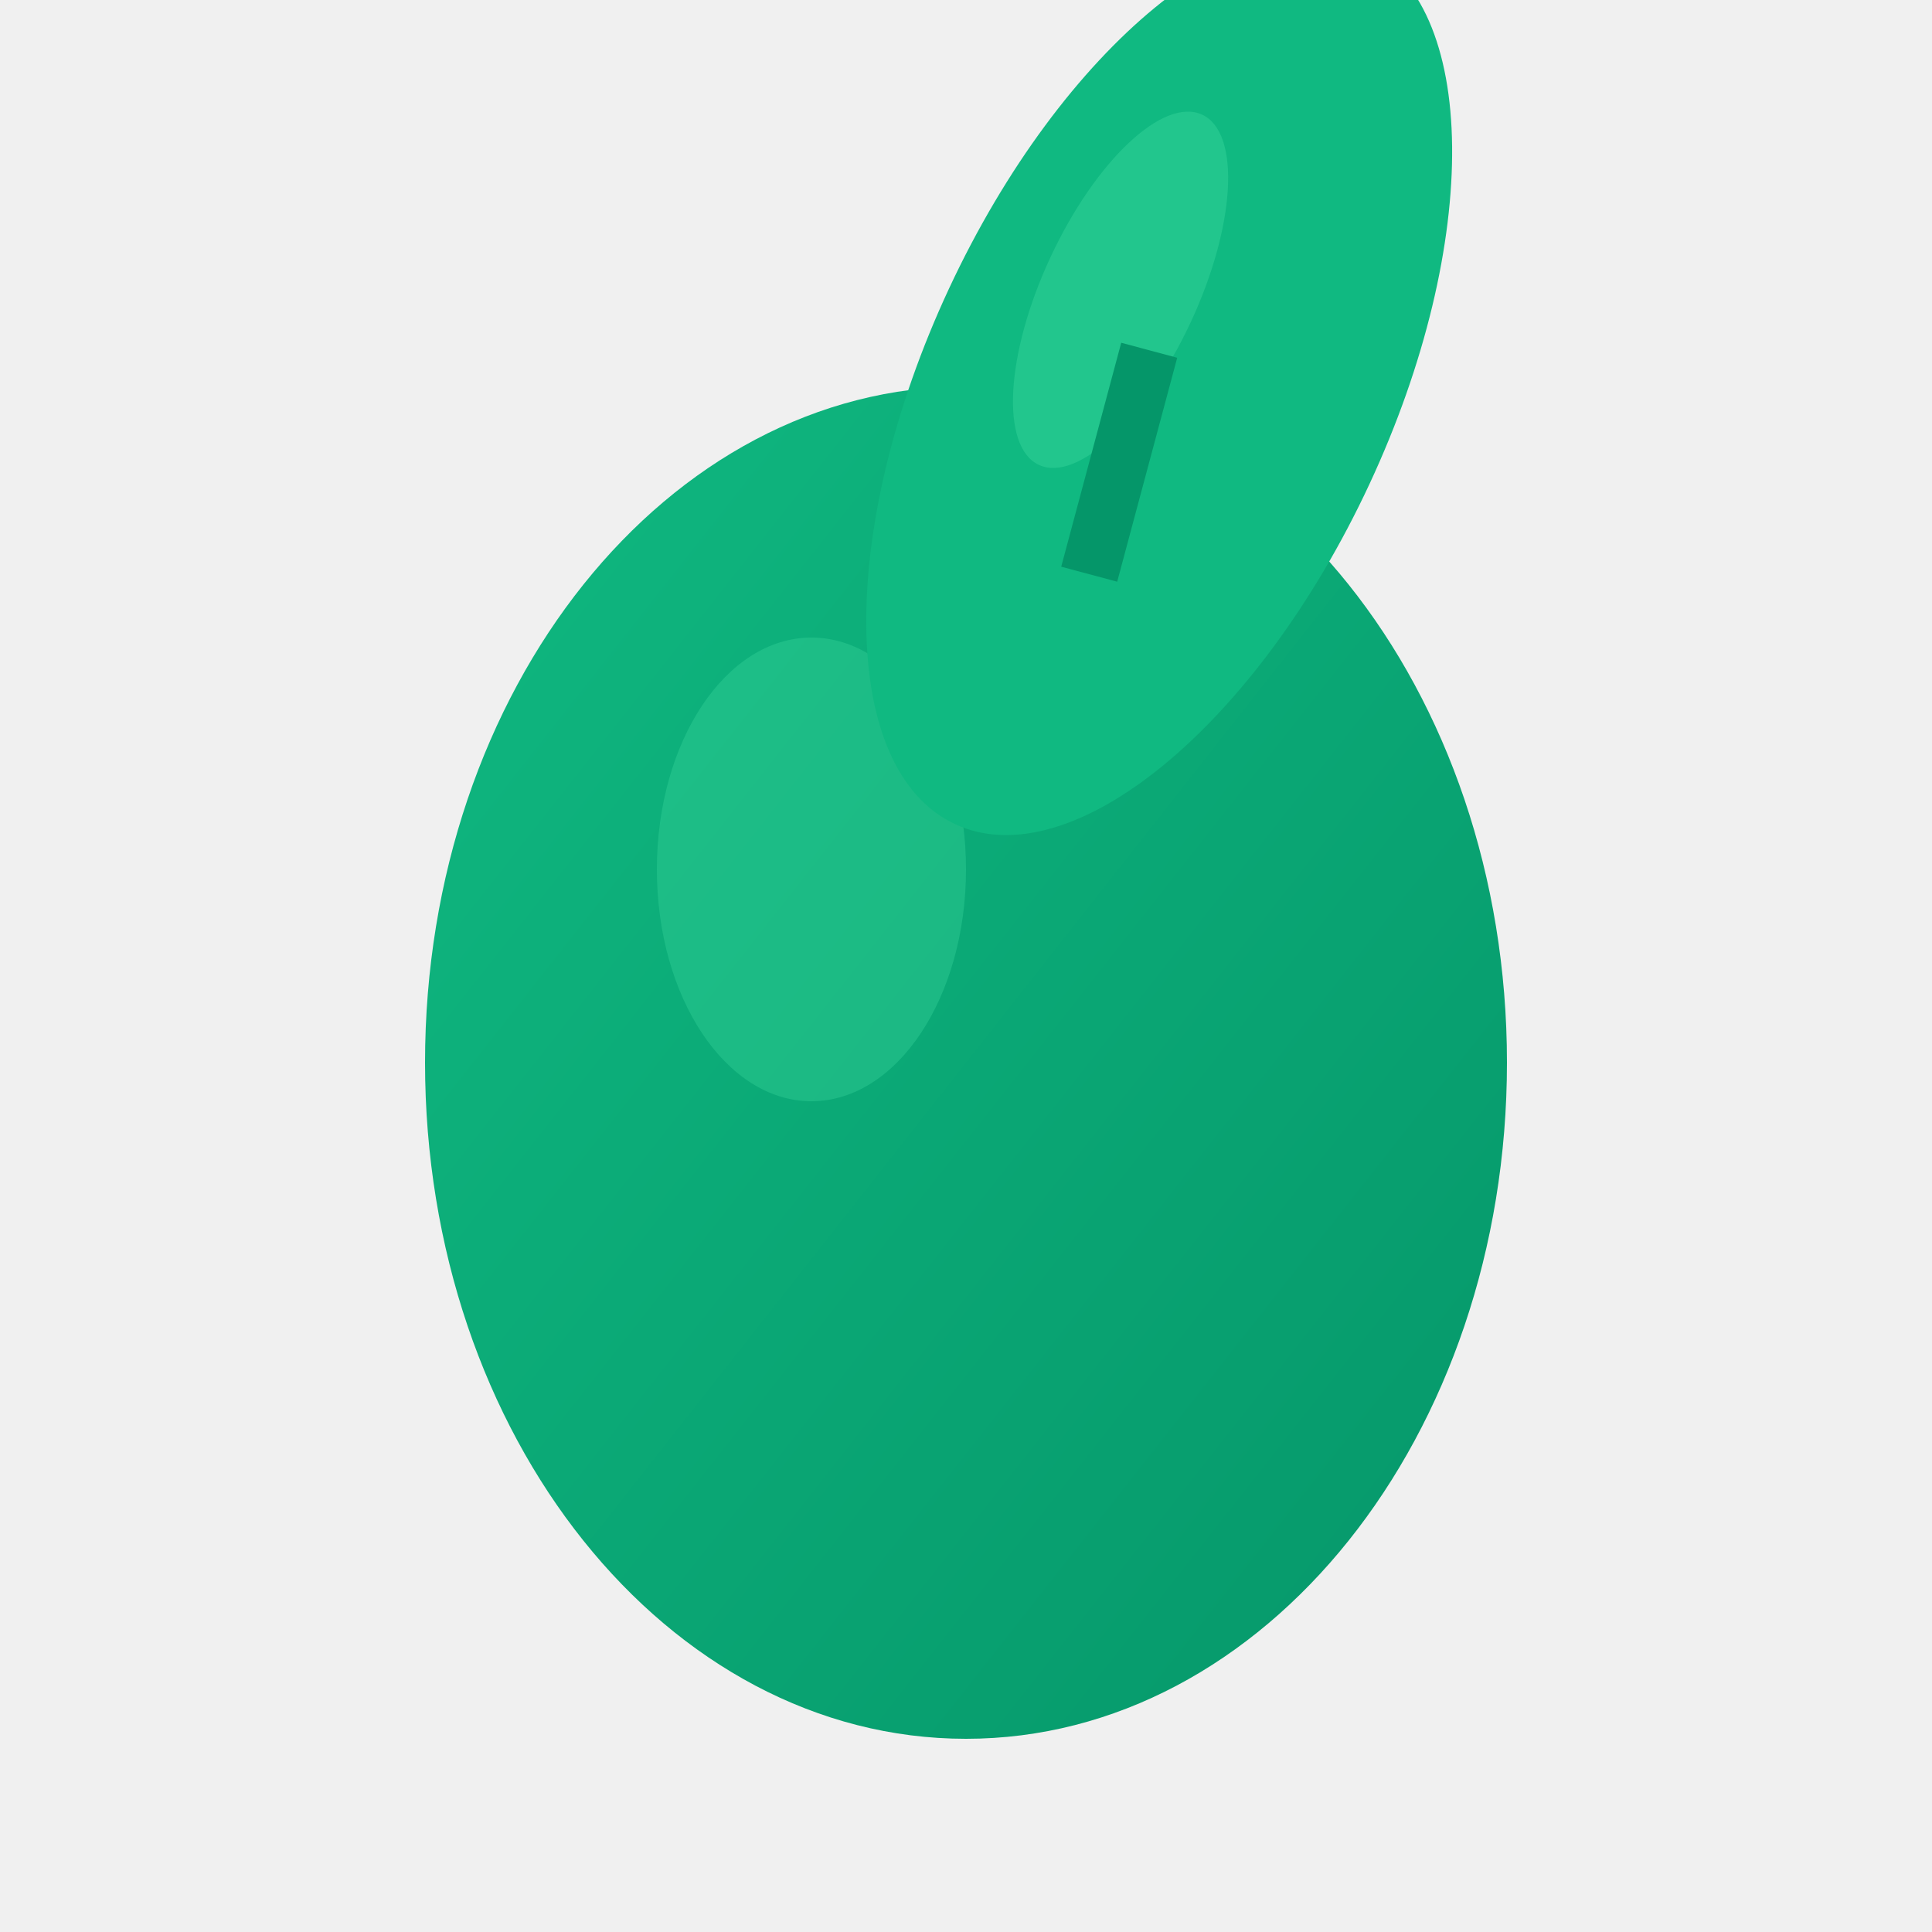
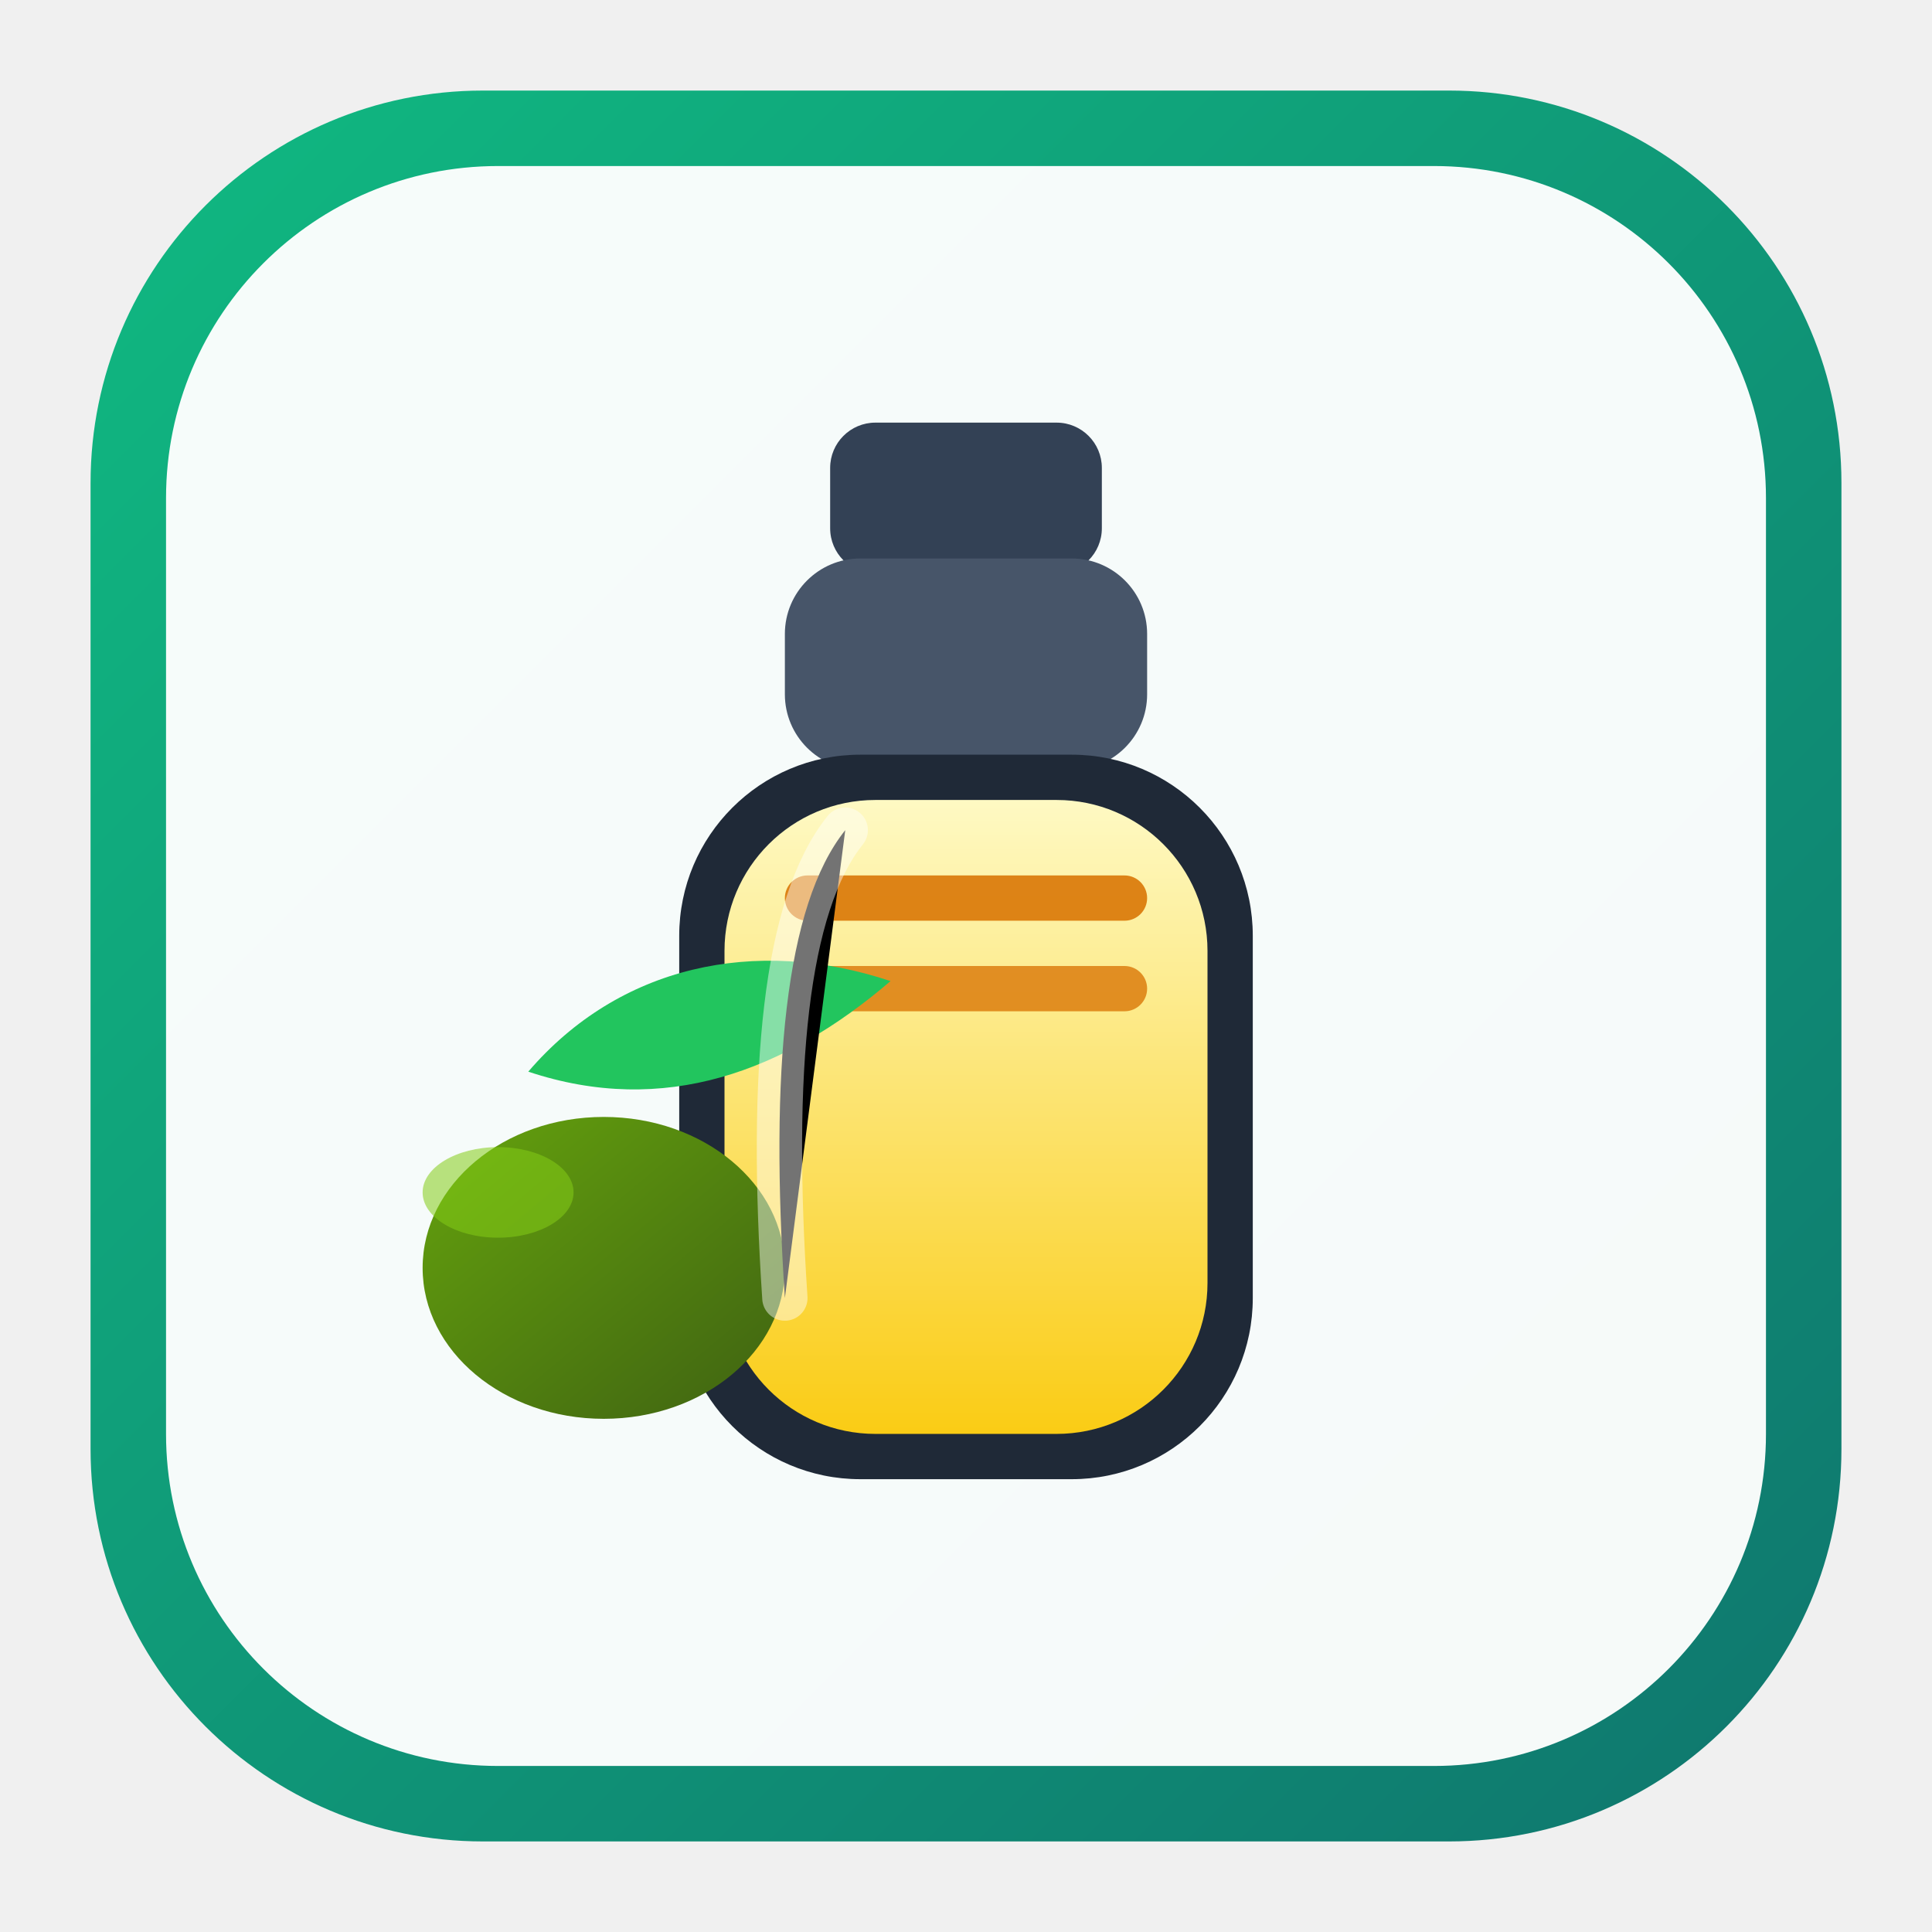
- <svg xmlns="http://www.w3.org/2000/svg" viewBox="0 0 100 100">
+ <svg xmlns="http://www.w3.org/2000/svg" viewBox="0 0 128 128" role="img" aria-label="Olive oil icon">
  <defs>
-     <linearGradient id="grad" x1="0%" y1="0%" x2="100%" y2="100%">
-       <stop offset="0%" style="stop-color:#10b981;stop-opacity:1" />
-       <stop offset="100%" style="stop-color:#059669;stop-opacity:1" />
+     <linearGradient id="bg" x1="0" y1="0" x2="1" y2="1">
+       <stop offset="0%" stop-color="#10b981" />
+       <stop offset="100%" stop-color="#0f766e" />
+     </linearGradient>
+     <linearGradient id="glass" x1="0" y1="0" x2="0" y2="1">
+       <stop offset="0%" stop-color="#fef9c3" />
+       <stop offset="100%" stop-color="#facc15" />
+     </linearGradient>
+     <linearGradient id="olive" x1="0" y1="0" x2="1" y2="1">
+       <stop offset="0%" stop-color="#65a30d" />
+       <stop offset="100%" stop-color="#3f6212" />
    </linearGradient>
  </defs>
-   <ellipse cx="50" cy="55" rx="28" ry="35" fill="url(#grad)" />
-   <ellipse cx="42" cy="45" rx="8" ry="12" fill="#34d399" opacity="0.4" />
-   <ellipse cx="60" cy="20" rx="12" ry="25" fill="#10b981" transform="rotate(25 60 20)" />
-   <ellipse cx="58" cy="15" rx="4" ry="10" fill="#34d399" opacity="0.5" transform="rotate(25 58 15)" />
-   <rect x="58" y="18" width="3" height="12" fill="#059669" transform="rotate(15 59 18)" />
+   <rect x="6" y="6" width="116" height="116" rx="26" fill="url(#bg)" />
+   <rect x="11" y="11" width="106" height="106" rx="22" fill="#ffffff" opacity="0.96" />
+   <rect x="55" y="28" width="18" height="10" rx="3" fill="#334155" />
+   <rect x="52" y="37" width="24" height="14" rx="5" fill="#475569" />
+   <rect x="45" y="50" width="38" height="48" rx="12" fill="#1f2937" />
+   <rect x="48" y="53" width="32" height="42" rx="10" fill="url(#glass)" />
+   <rect x="52" y="58" width="24" height="3" rx="1.5" fill="#d97706" opacity="0.9" />
+   <rect x="52" y="64" width="24" height="3" rx="1.5" fill="#d97706" opacity="0.8" />
+   <ellipse cx="40" cy="84" rx="12" ry="10" fill="url(#olive)" />
+   <ellipse cx="33" cy="79" rx="5" ry="3" fill="#84cc16" opacity="0.55" />
+   <path d="M35 71c6-7 15-9 24-6-7 6-15 9-24 6Z" fill="#22c55e" />
+   <path d="M56 55c-4 5-5 16-4 31" stroke="#fff" stroke-opacity="0.45" stroke-width="3" stroke-linecap="round" />
</svg>
